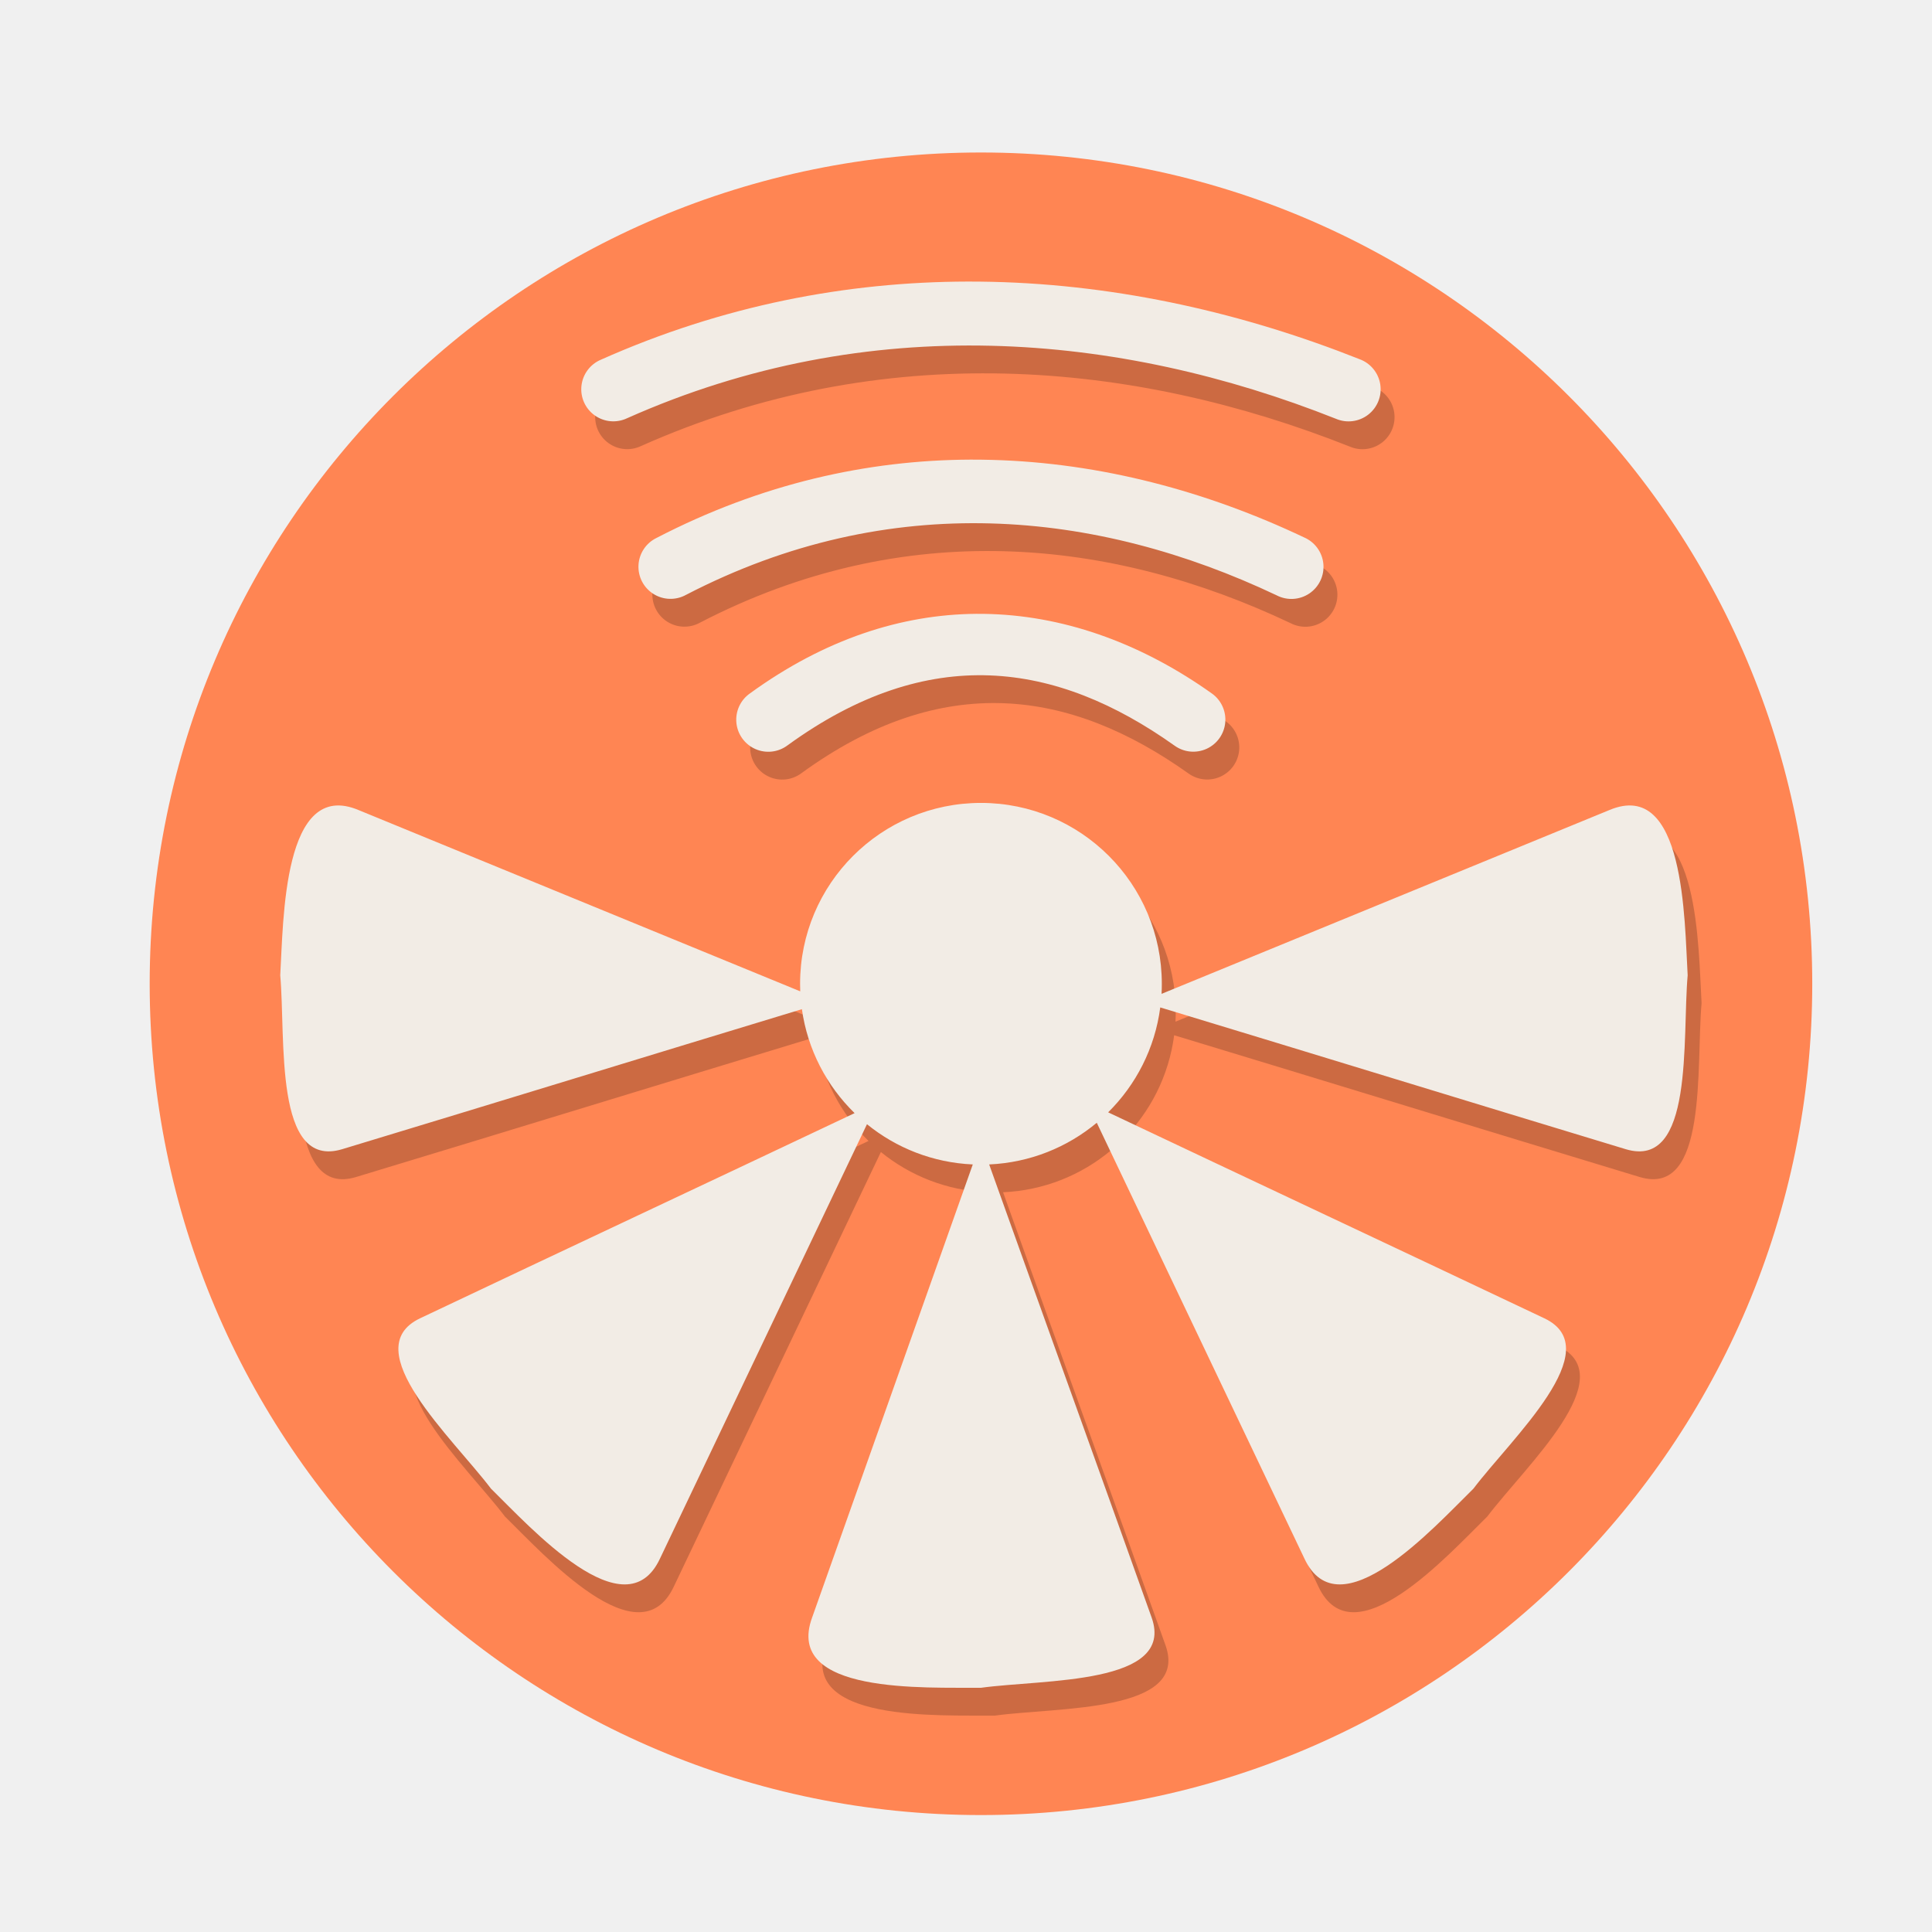
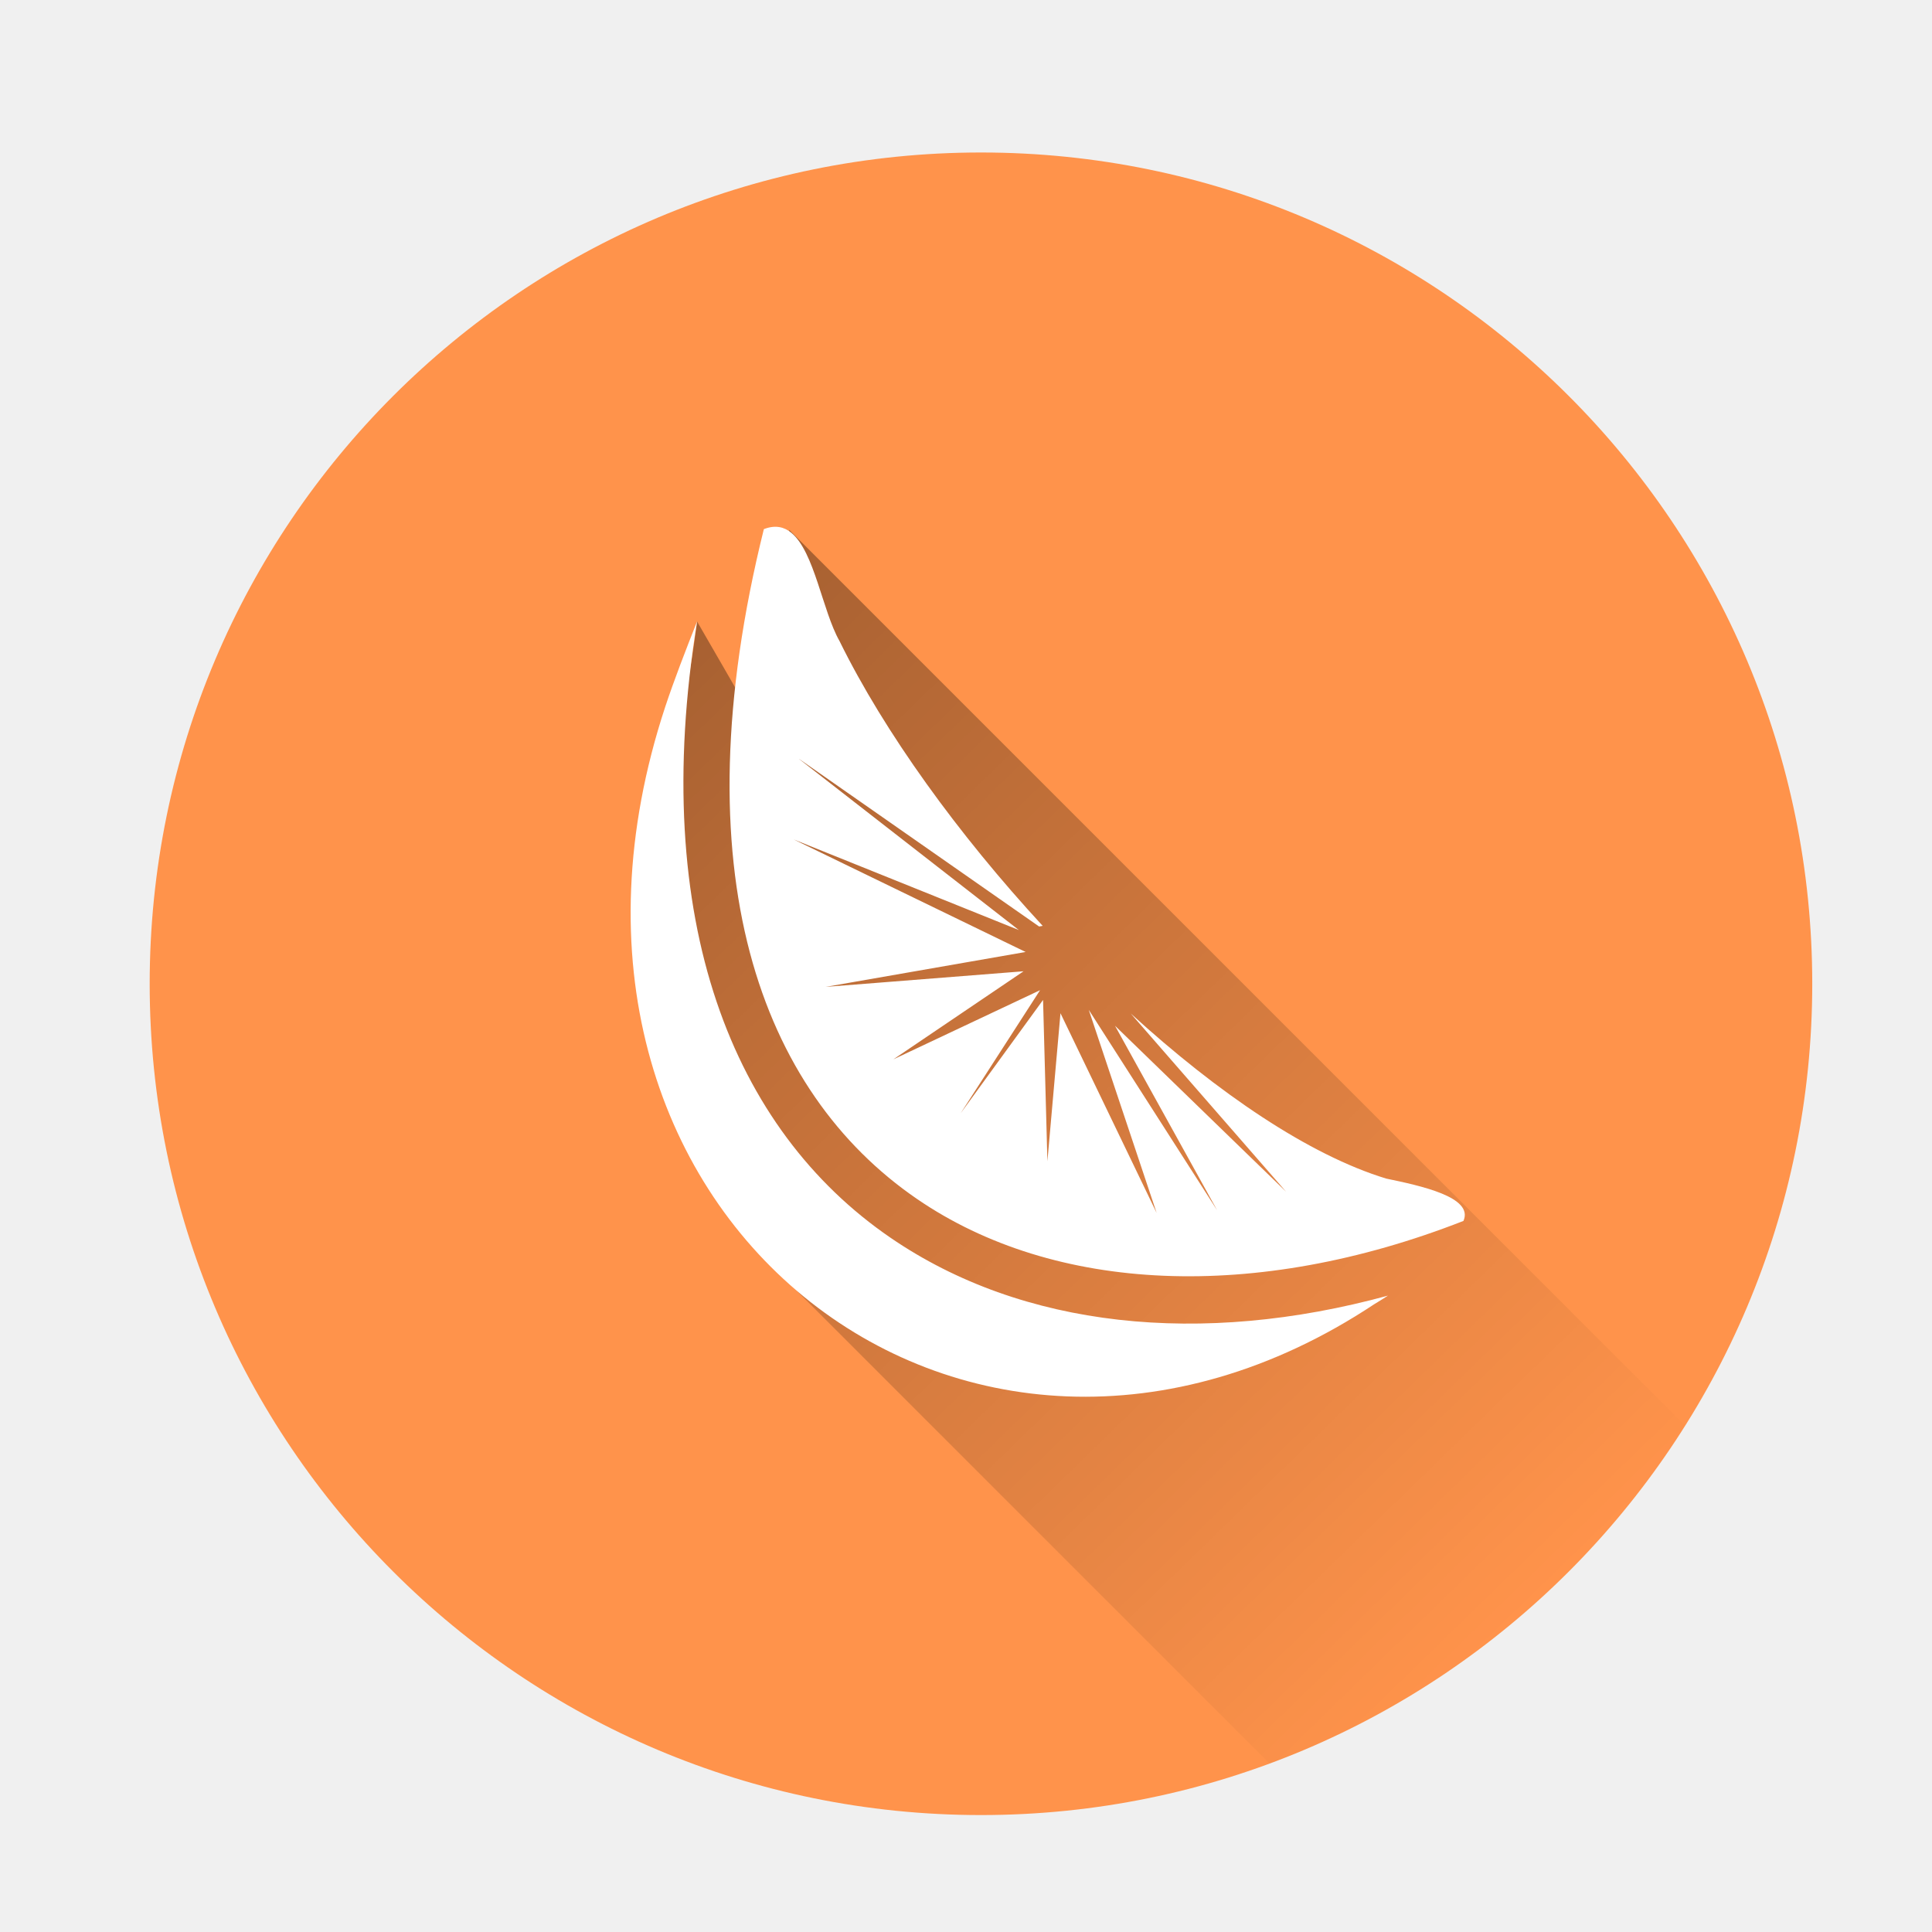
- <svg xmlns="http://www.w3.org/2000/svg" id="svg2" version="1.1" width="512" height="512">
-   <defs id="defs6" />
-   <path id="path3759" d="m 462.716,274.555 c -1.703,-16.757 1.106,-51.556 -16.983,-45.876 -42.8,13.553 -84.917,27.131 -127.717,40.684 l 124.49,49.247 c 20.178,8.209 19.533,-29.465 20.209,-44.055 z" style="fill:#ffffff;fill-opacity:1;stroke:none" />
-   <path style="fill:#ff8553;fill-opacity:1;fill-rule:evenodd;stroke:none" id="path2985" d="m 1184.542,718.102 a 518.508,518.508 0 1 1 -1037.017,0 518.508,518.508 0 1 1 1037.017,0 z" transform="matrix(0.424871,0,0,0.424871,-23.01171,-44.38935)" />
-   <path id="path3790" d="m 263.65,220.155 c -26.472,0 -47.931,21.459 -47.931,47.931 0,0.671 0.013,1.34 0.04,2.005 L 98.721,222.054 c -20.073,-8.465 -19.904,29.208 -20.766,43.788 1.49,16.777 -1.762,51.535 16.397,46.085 40.836,-12.363 81.07,-24.743 121.845,-37.11 1.509,10.736 6.576,20.327 13.968,27.55 -38.506,18.239 -76.631,36.101 -115.18,54.383 -17.11,8.166 8.658,31.716 18.827,45.143 10.435,10.219 35.62,38.239 44.797,18.482 l 54.835,-115.074 c 7.722,6.276 17.431,10.19 28.041,10.662 l -42.58,120.079 c -7.481,20.46 30.139,18.462 44.744,18.615 16.685,-2.303 51.56,-0.742 45.235,-18.615 -14.353,-40.248 -28.705,-79.89 -43.058,-120.079 10.824,-0.484 20.725,-4.545 28.519,-11.047 l 55.008,115.459 c 9.178,19.757 34.362,-8.263 44.797,-18.482 10.17,-13.426 35.937,-36.977 18.827,-45.143 -38.696,-18.352 -76.963,-36.284 -115.618,-54.596 7.381,-7.303 12.396,-16.984 13.808,-27.803 41.3,12.52 82.025,25.056 123.372,37.575 18.159,5.45 14.907,-29.308 16.397,-46.085 -0.862,-14.581 -0.693,-52.253 -20.766,-43.788 L 311.515,270.754 c 0.049,-0.883 0.066,-1.774 0.066,-2.669 0,-26.472 -21.459,-47.931 -47.931,-47.931 z" style="fill:#000000;fill-opacity:0.201;fill-rule:evenodd;stroke:none" />
-   <path style="fill:#f2ece5;fill-opacity:1;fill-rule:evenodd;stroke:none" d="m 259.963,212.781 c -26.472,0 -47.931,21.459 -47.931,47.931 0,0.671 0.013,1.34 0.04,2.005 L 95.034,214.68 c -20.073,-8.465 -19.904,29.208 -20.766,43.788 1.49,16.777 -1.762,51.535 16.397,46.085 40.836,-12.363 81.07,-24.743 121.845,-37.11 1.509,10.736 6.576,20.327 13.968,27.55 -38.506,18.239 -76.631,36.101 -115.18,54.383 -17.11,8.166 8.658,31.716 18.827,45.143 10.435,10.219 35.62,38.239 44.797,18.482 l 54.835,-115.074 c 7.722,6.276 17.431,10.19 28.041,10.662 l -42.58,120.079 c -7.481,20.46 30.139,18.462 44.744,18.615 16.685,-2.303 51.56,-0.742 45.235,-18.615 -14.353,-40.248 -28.705,-79.89 -43.058,-120.079 10.824,-0.484 20.725,-4.545 28.519,-11.047 l 55.008,115.459 c 9.178,19.757 34.362,-8.262 44.797,-18.482 10.17,-13.426 35.937,-36.977 18.827,-45.143 -38.696,-18.352 -76.963,-36.284 -115.618,-54.596 7.381,-7.303 12.396,-16.984 13.808,-27.802 41.3,12.52 82.025,25.056 123.372,37.575 18.159,5.45 14.907,-29.308 16.397,-46.085 -0.862,-14.581 -0.693,-52.253 -20.766,-43.788 L 307.827,263.38 c 0.049,-0.883 0.066,-1.774 0.066,-2.669 0,-26.472 -21.459,-47.931 -47.931,-47.931 z" id="path2987" />
-   <path id="path3792" d="m 260.127,81.992 c -32.047,0.071 -64.893,6.306 -97.203,20.712 a 8.498,8.498 0 1 0 6.917,15.521 C 233.985,89.626 300.244,95.523 357.727,118.359 a 8.498,8.498 0 1 0 6.28,-15.787 c -30.37,-12.064 -63.418,-19.722 -97.481,-20.513 -2.129,-0.049 -4.263,-0.071 -6.4,-0.066 z m 0.81,47.187 c -27.39,0.105 -55.549,6.383 -83.261,20.752 a 8.498,8.498 0 1 0 7.82,15.083 c 54.086,-28.045 108.852,-22.476 156.525,0.133 a 8.498,8.498 0 1 0 7.276,-15.348 c -25.661,-12.17 -53.789,-19.797 -82.89,-20.553 -1.819,-0.047 -3.644,-0.073 -5.47,-0.066 z m 1.407,40.867 c -19.645,0.17 -40.006,6.619 -59.947,21.111 a 8.498,8.498 0 1 0 9.998,13.742 c 37.481,-27.239 71.223,-22.203 102.527,0.053 a 8.498,8.498 0 1 0 9.852,-13.848 c -17.713,-12.594 -37.665,-20.301 -58.513,-21.005 -1.303,-0.044 -2.607,-0.065 -3.917,-0.053 z" style="font-size:medium;font-style:normal;font-variant:normal;font-weight:normal;font-stretch:normal;text-indent:0;text-align:start;text-decoration:none;line-height:normal;letter-spacing:normal;word-spacing:normal;text-transform:none;direction:ltr;block-progression:tb;writing-mode:lr-tb;text-anchor:start;baseline-shift:baseline;color:#000000;fill:#000000;fill-opacity:0.201;stroke:none;stroke-width:40;marker:none;visibility:visible;display:inline;overflow:visible;enable-background:accumulate;font-family:Sans;-inkscape-font-specification:Sans" />
-   <path style="font-size:medium;font-style:normal;font-variant:normal;font-weight:normal;font-stretch:normal;text-indent:0;text-align:start;text-decoration:none;line-height:normal;letter-spacing:normal;word-spacing:normal;text-transform:none;direction:ltr;block-progression:tb;writing-mode:lr-tb;text-anchor:start;baseline-shift:baseline;color:#000000;fill:#f2ece5;fill-opacity:1;stroke:none;stroke-width:40;marker:none;visibility:visible;display:inline;overflow:visible;enable-background:accumulate;font-family:Sans;-inkscape-font-specification:Sans" d="m 256.44,74.618 c -32.047,0.071 -64.893,6.306 -97.203,20.712 a 8.498,8.498 0 1 0 6.917,15.521 c 64.143,-28.6 130.402,-22.702 187.886,0.133 a 8.498,8.498 0 1 0 6.28,-15.787 c -30.37,-12.064 -63.418,-19.722 -97.481,-20.513 -2.129,-0.049 -4.263,-0.071 -6.4,-0.066 z m 0.81,47.187 c -27.39,0.105 -55.549,6.383 -83.261,20.752 a 8.498,8.498 0 1 0 7.82,15.083 c 54.086,-28.045 108.852,-22.476 156.525,0.133 a 8.498,8.498 0 1 0 7.276,-15.348 c -25.661,-12.17 -53.789,-19.797 -82.89,-20.553 -1.819,-0.047 -3.644,-0.073 -5.47,-0.066 z m 1.407,40.867 c -19.645,0.17 -40.006,6.619 -59.947,21.111 a 8.498,8.498 0 1 0 9.998,13.742 c 37.481,-27.239 71.223,-22.203 102.527,0.053 a 8.498,8.498 0 1 0 9.852,-13.848 c -17.713,-12.594 -37.665,-20.301 -58.513,-21.005 -1.303,-0.044 -2.607,-0.065 -3.917,-0.053 z" id="path3770" />
+ <svg xmlns="http://www.w3.org/2000/svg" xmlns:xlink="http://www.w3.org/1999/xlink" id="svg2" version="1.1" width="512" height="512">
+   <defs id="defs6">
+     <linearGradient id="linearGradient911">
+       <stop style="stop-color:#000000;stop-opacity:1;" offset="0" id="stop907" />
+       <stop style="stop-color:#000000;stop-opacity:0;" offset="1" id="stop909" />
+     </linearGradient>
+     <linearGradient id="linearGradient3889">
+       <stop id="stop3891" offset="0" style="stop-color:#000000;stop-opacity:1;" />
+       <stop id="stop3893" offset="1" style="stop-color:#000000;stop-opacity:0;" />
+     </linearGradient>
+     <linearGradient id="linearGradient3783">
+       <stop id="stop3785" offset="0" style="stop-color:#000000;stop-opacity:1;" />
+       <stop id="stop3787" offset="1" style="stop-color:#fb5549;stop-opacity:0;" />
+     </linearGradient>
+     <linearGradient gradientUnits="userSpaceOnUse" y2="1369.831" x2="-1068.817" y1="379.882" x1="-3045.61" id="linearGradient3789" xlink:href="#linearGradient3783" />
+     <clipPath id="clipPath3793" clipPathUnits="userSpaceOnUse">
+       <path style="fill:#fb5549;fill-opacity:1;fill-rule:evenodd;stroke:none" id="path3795" d="m -937.143,872.362 a 762.857,762.857 0 1 1 -1525.714,0 762.857,762.857 0 1 1 1525.714,0 z" />
+     </clipPath>
+     <clipPath id="clipPath3899" clipPathUnits="userSpaceOnUse">
+       <path style="color:#000000;fill:#1cc1c1;fill-opacity:1;fill-rule:evenodd;stroke:none;stroke-width:46.6;marker:none;visibility:visible;display:inline;overflow:visible;enable-background:accumulate" d="m 54.286,83.429 407.143,0 c 16.62,0 30,13.38 30,30 0,48.333 -4.286,96.667 -4.286,145 l 0,145 c 0,16.62 -13.38,30 -30,30 l -397.143,0 c -16.62,0 -30,-13.38 -30,-30 l 0,-145 c 0,-48.333 -5.714,-96.667 -5.714,-145 0,-16.62 13.38,-30 30,-30 z" id="path3901" />
+     </clipPath>
+     <clipPath id="clipPath4230" clipPathUnits="userSpaceOnUse">
+       <path style="color:#000000;display:inline;overflow:visible;visibility:visible;fill:#708299;fill-opacity:1;fill-rule:evenodd;stroke:none;stroke-width:46.6;marker:none;enable-background:accumulate" d="m 54.286,623.791 407.143,0 c 16.62,0 30,13.38 30,30 0,48.333 -4.286,96.667 -4.286,145 l 0,145 c 0,16.62 -13.38,30 -30,30 l -397.143,0 c -16.62,0 -30,-13.38 -30,-30 l 0,-145 c 0,-48.333 -5.714,-96.667 -5.714,-145 0,-16.62 13.38,-30 30,-30 z" id="path4232" />
+     </clipPath>
+     <linearGradient xlink:href="#linearGradient911" id="linearGradient913" x1="-287.042" y1="-281.009" x2="402.718" y2="428.414" gradientUnits="userSpaceOnUse" />
+     <clipPath clipPathUnits="userSpaceOnUse" id="clipPath917">
+       <circle id="circle919" style="fill:#ff9956;fill-opacity:1;fill-rule:evenodd;stroke:none;stroke-width:0.425" cx="259.967" cy="260.711" r="220.299" />
+     </clipPath>
+   </defs>
+   <path transform="matrix(0.424871,0,0,0.424871,-23.01171,-44.38935)" style="fill:#ff934b;fill-opacity:1;fill-rule:evenodd;stroke:none" d="M 1184.542,718.102 A 518.508,518.508 0 0 1 666.034,1236.61 518.508,518.508 0 0 1 147.525,718.102 518.508,518.508 0 0 1 666.034,199.593 518.508,518.508 0 0 1 1184.542,718.102 Z" id="path2985" />
+   <path style="fill:url(#linearGradient913);stroke:none;stroke-width:1px;stroke-linecap:butt;stroke-linejoin:miter;stroke-opacity:1;fill-opacity:1" d="M 368.547,499.464 210.539,341.456 C 156.441,255.652 178.682,214.957 184.73,164.693 l 24.661,42.714 -0.243,-66.992 280.35,280.35" id="path893" clip-path="url(#clipPath917)" />
+   <path style="fill:#ffffff;fill-opacity:1;stroke:none;stroke-width:1.481px;stroke-linecap:butt;stroke-linejoin:miter;stroke-opacity:1" d="m 202.639,140.144 c -0.069,0.025 -0.143,0.067 -0.213,0.094 -22.562,90.832 -0.872,149.078 40.593,177.499 36.415,24.96 89.745,27.374 144.808,5.822 2.828,-6.368 -11.586,-9.36 -20.486,-11.227 -20.474,-6.252 -44.584,-22.668 -67.685,-43.745 l 41.167,47.227 -45.336,-43.977 27.066,48.898 -34.019,-53.115 17.986,53.813 -25.482,-52.917 -3.466,39.22 -1.151,-42.744 -21.839,30.041 21.044,-32.623 -38.87,18.328 34.499,-23.34 -52.426,4.132 52.971,-9.246 -61.467,-29.824 59.679,24.017 -58.541,-45.564 63.904,44.62 0.951,-0.168 c -22.345,-24.19 -41.959,-51.298 -53.853,-75.494 -4.512,-7.945 -6.634,-23.612 -12.744,-28.661 -1.909,-1.577 -4.206,-2.118 -7.088,-1.064 z M 184.73,164.693 c -3.074,7.758 -6.118,15.626 -8.437,22.622 -44.073,133.757 79.335,230.271 187.891,158.317 1.208,-0.726 2.425,-1.484 3.644,-2.28 -49.487,13.53 -96.852,8.638 -131.846,-15.348 C 194.243,299.397 171.883,244.119 184.73,164.693 Z" id="path12" />
+   <path style="fill:#ffffff;stroke:#000000;stroke-width:1.41px;stroke-linecap:butt;stroke-linejoin:miter;stroke-opacity:1" d="M 139.622,180.912 Z" id="path14" />
</svg>
